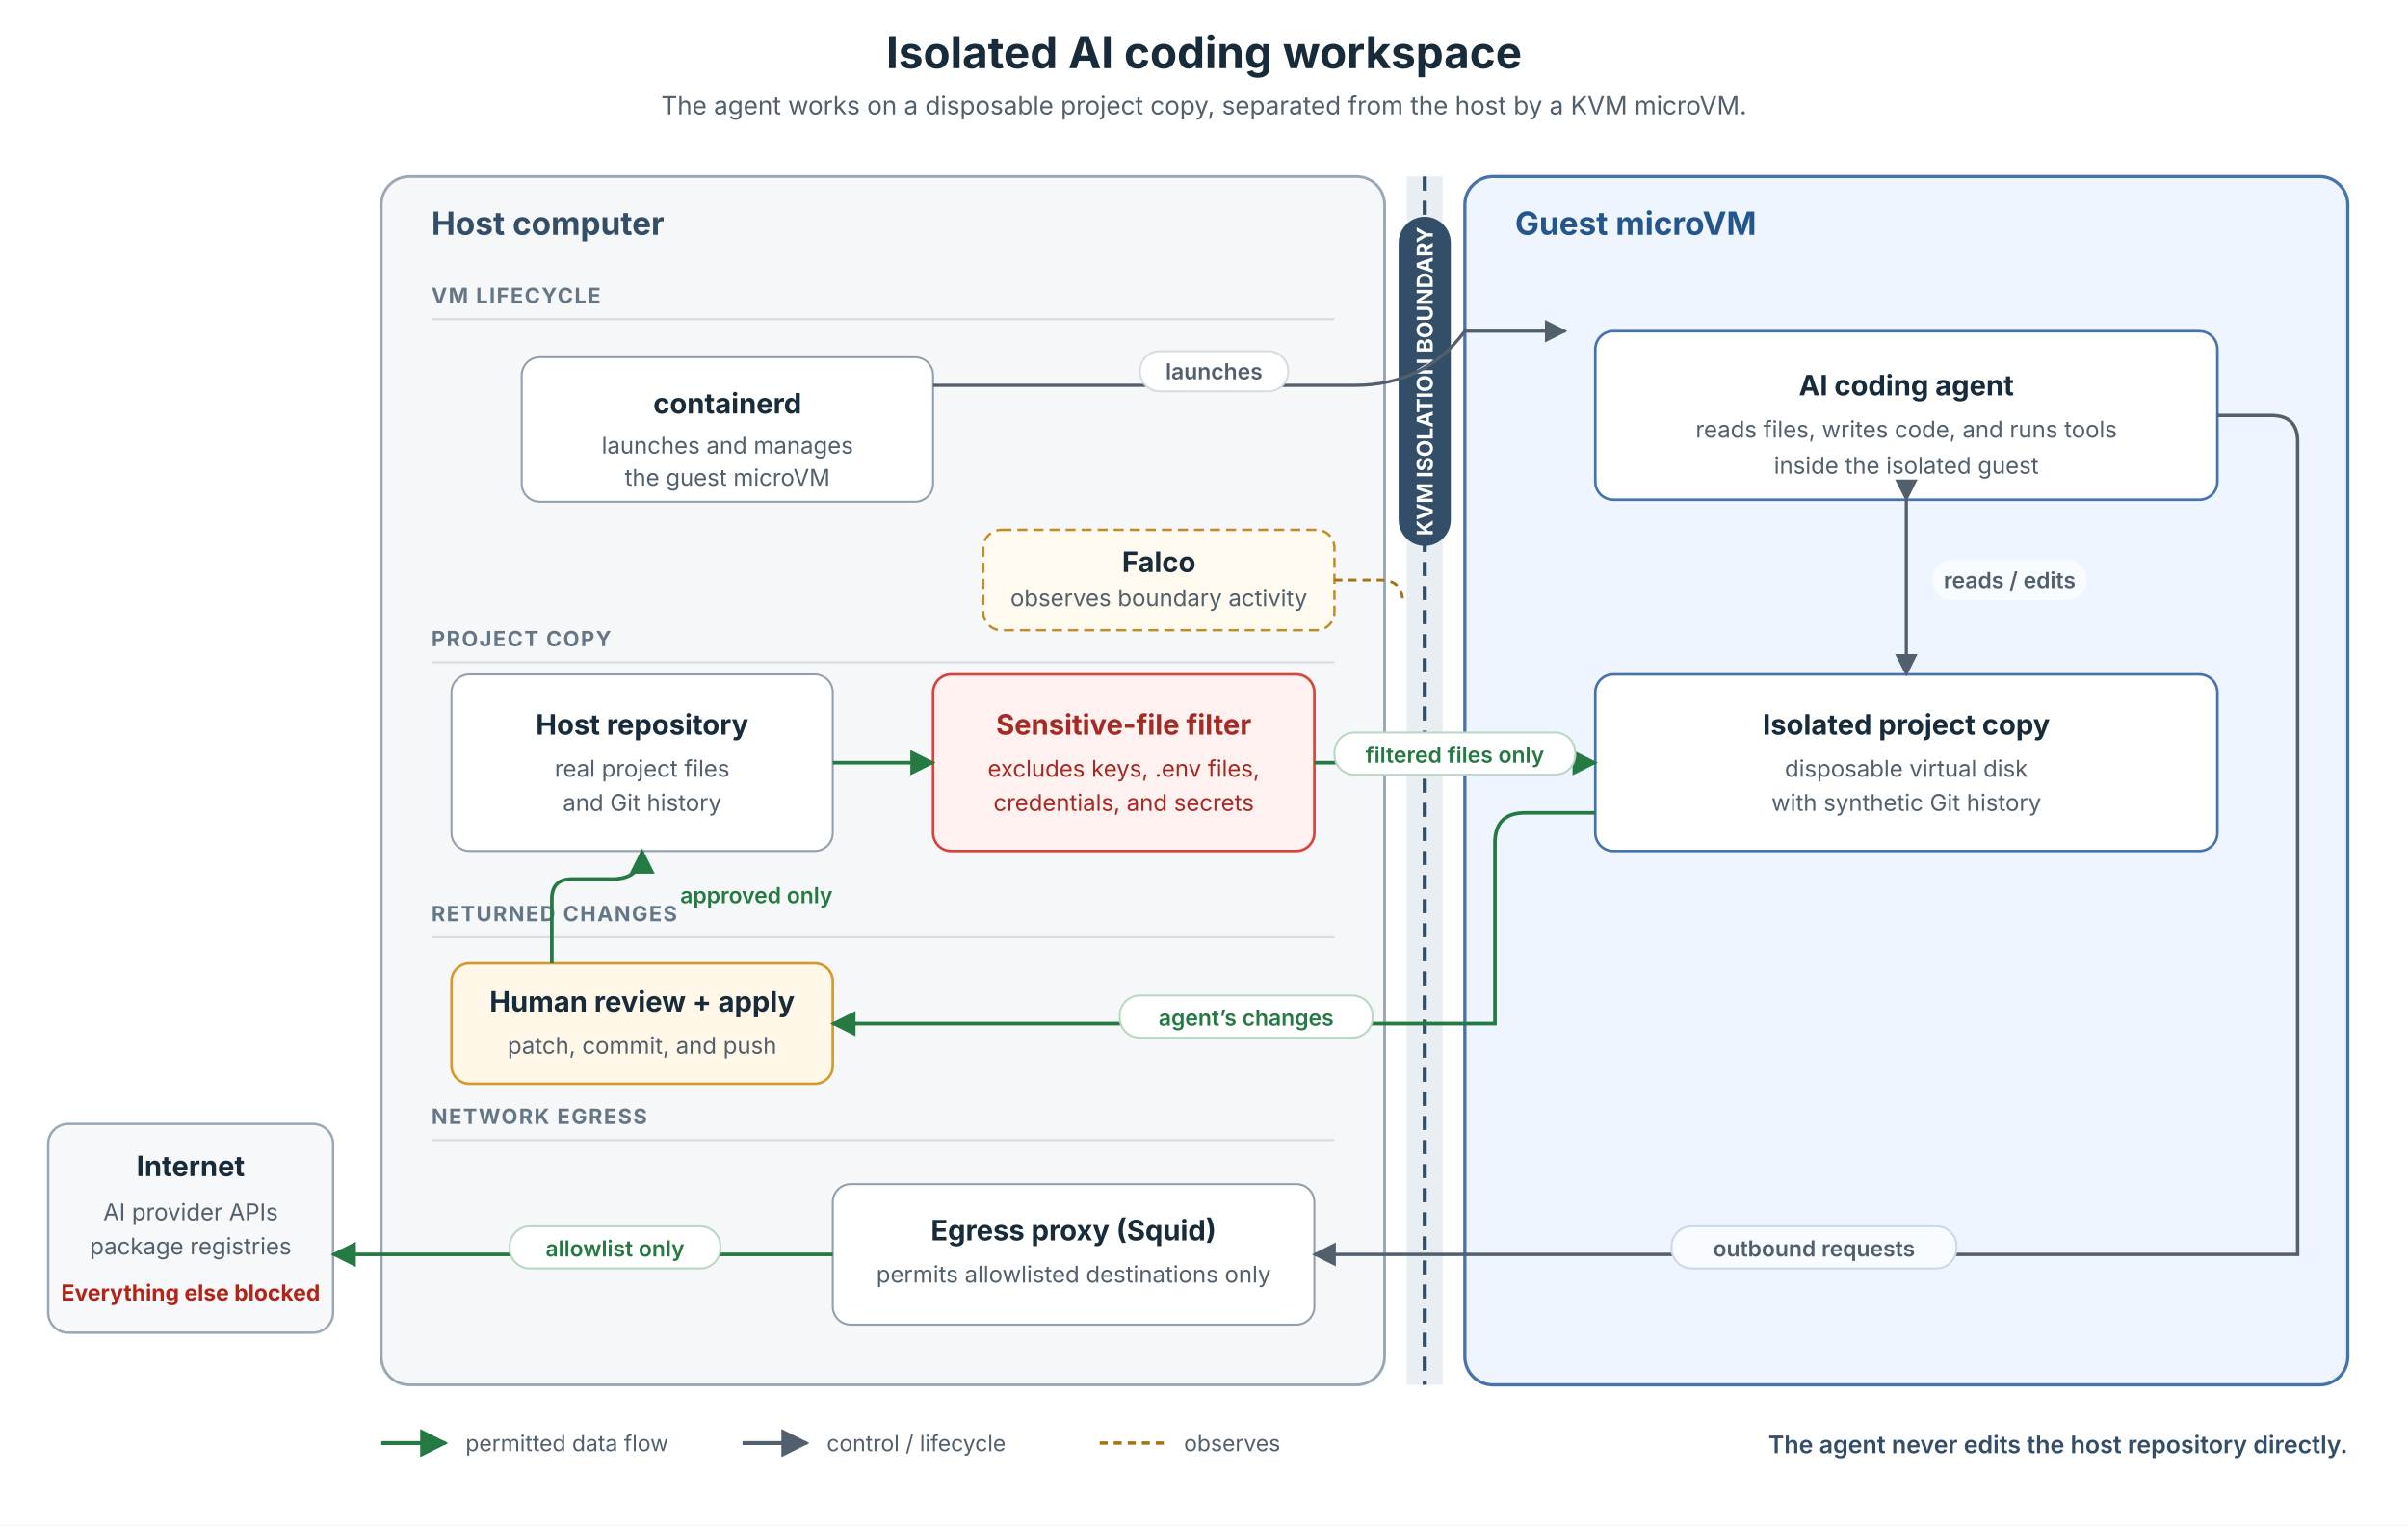
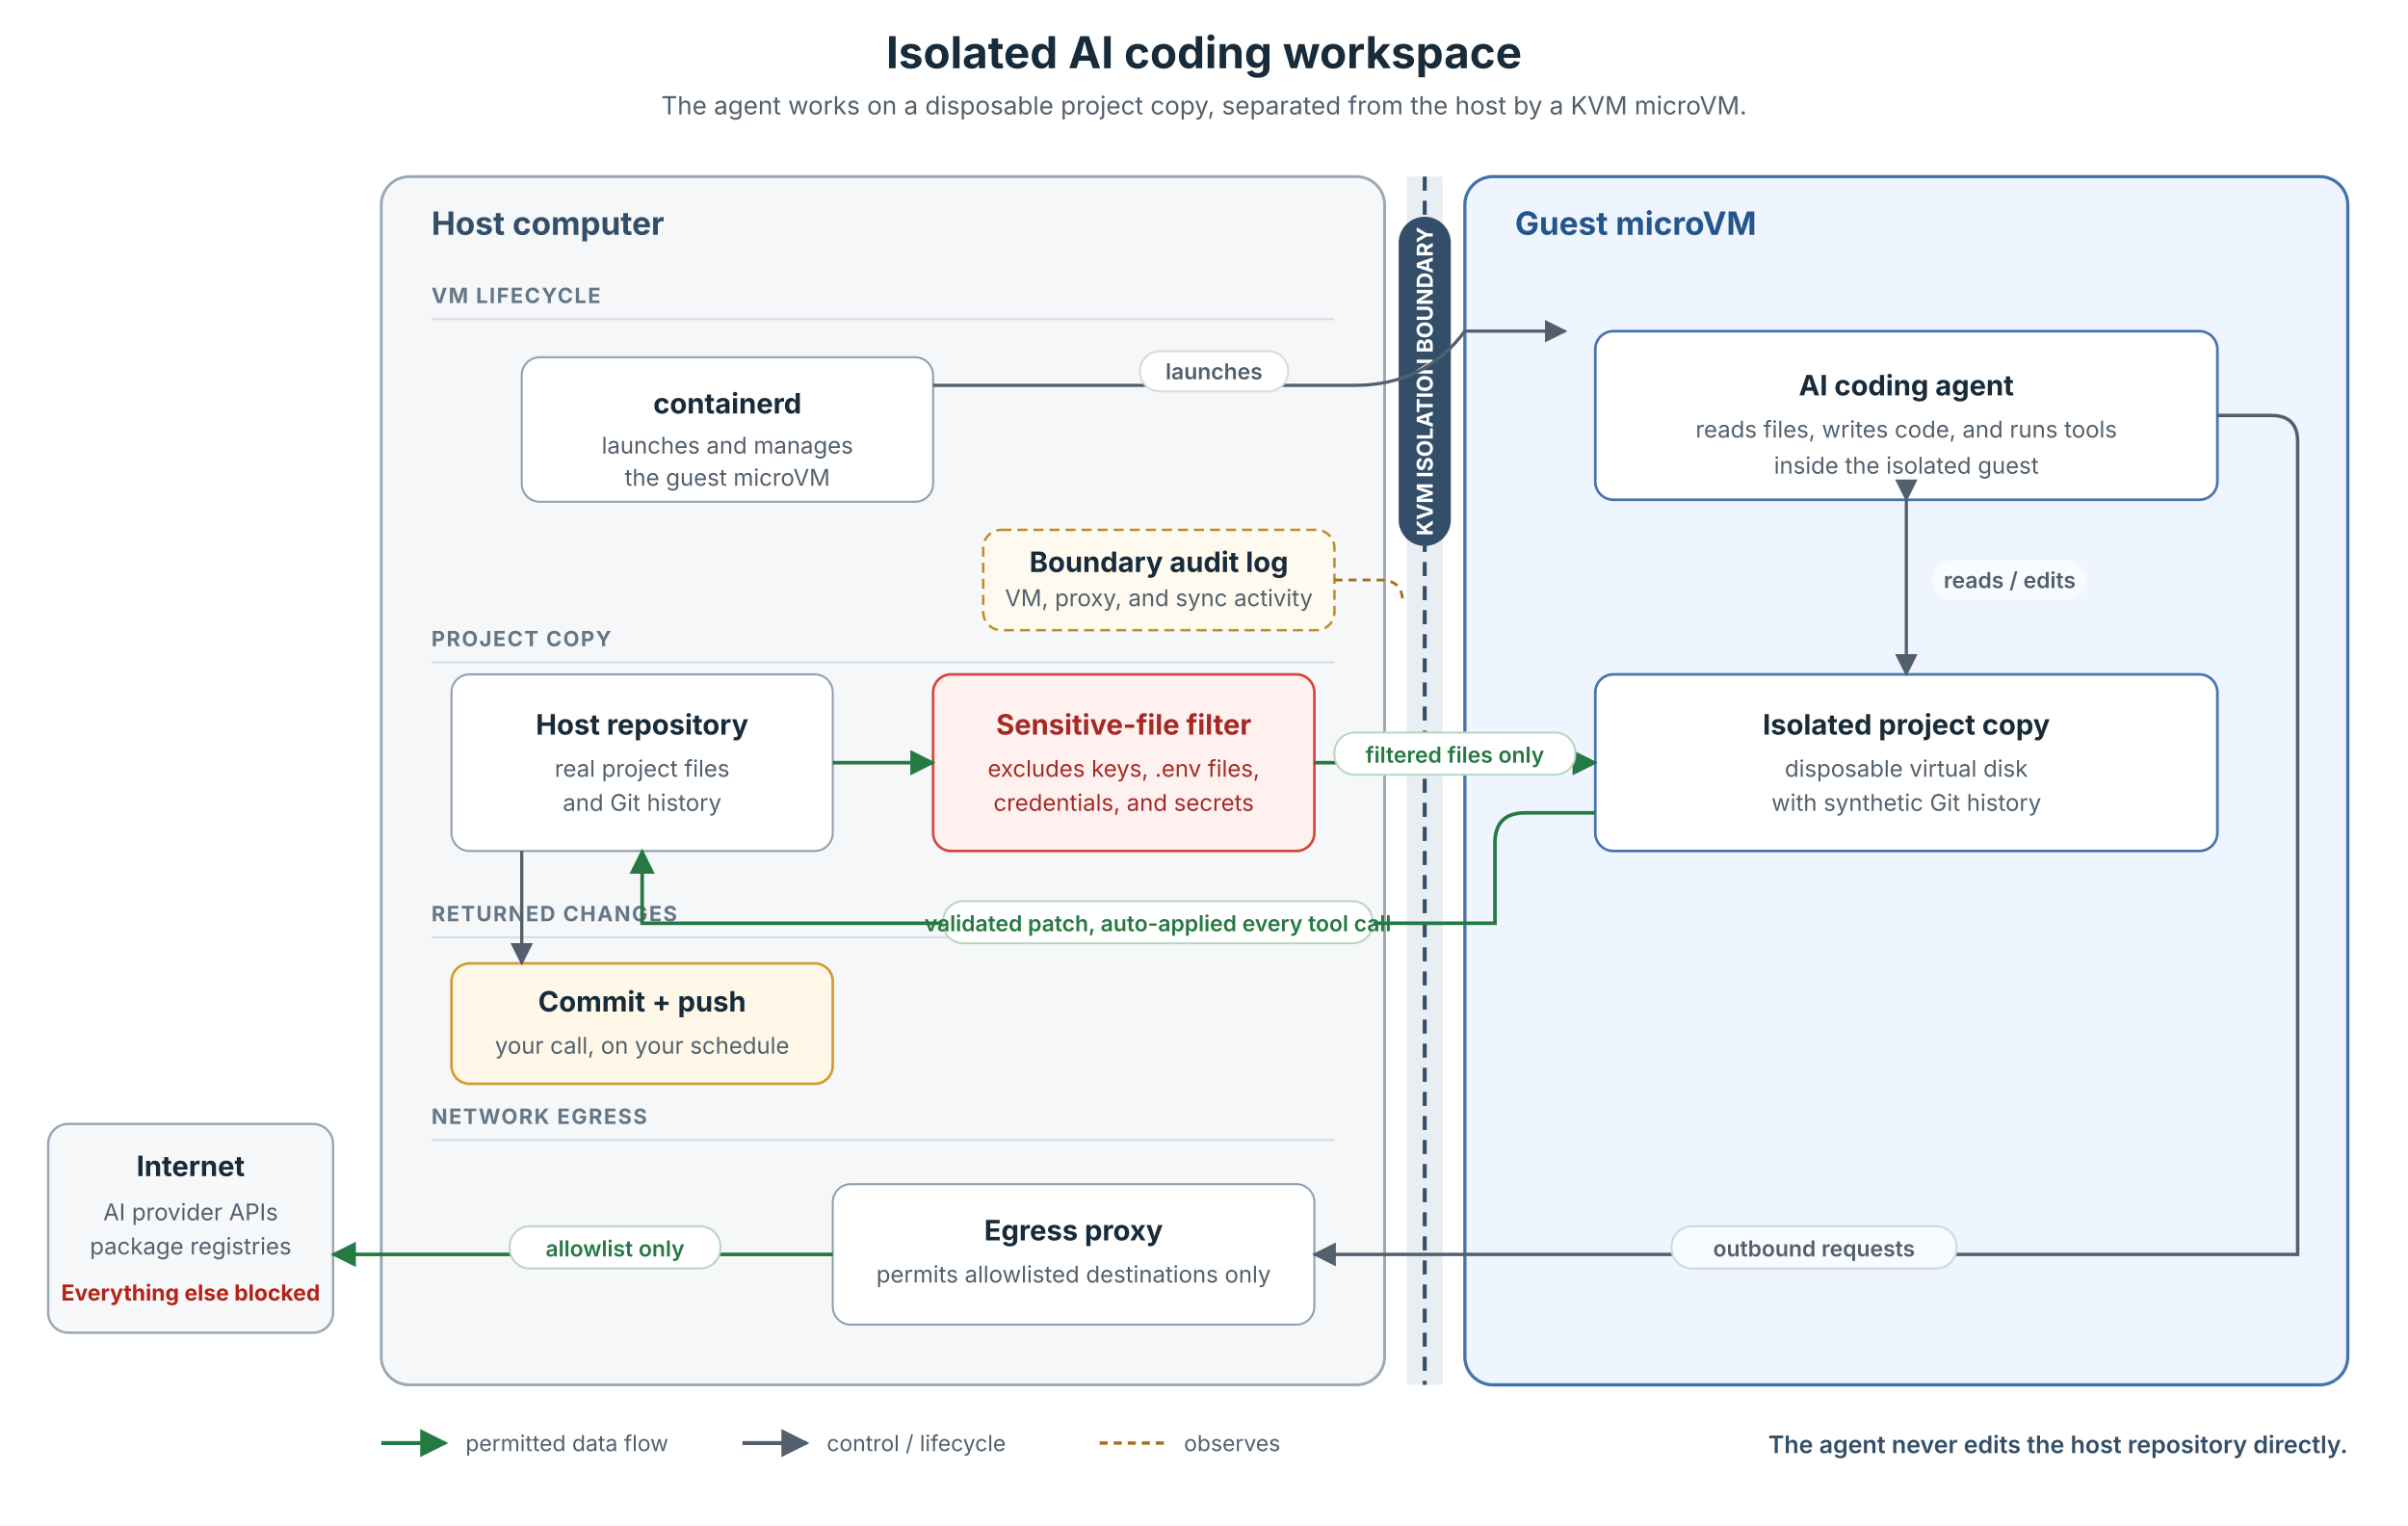
<svg xmlns="http://www.w3.org/2000/svg" viewBox="0 0 1200 760" font-family="Inter, Helvetica, Arial, sans-serif">
  <defs>
    <marker id="arrow-gray" viewBox="0 0 10 10" refX="9" refY="5" markerWidth="7" markerHeight="7" orient="auto">
      <path d="M0,0 L10,5 L0,10 z" fill="#52606d" />
    </marker>
    <marker id="arrow-green" viewBox="0 0 10 10" refX="9" refY="5" markerWidth="7" markerHeight="7" orient="auto">
      <path d="M0,0 L10,5 L0,10 z" fill="#257942" />
    </marker>
    <marker id="arrow-green-start" viewBox="0 0 10 10" refX="1" refY="5" markerWidth="7" markerHeight="7" orient="auto">
      <path d="M10,0 L0,5 L10,10 z" fill="#257942" />
    </marker>
    <style>
      .zone-title { font-size: 16px; font-weight: 700; }
      .box-title { font-size: 14px; font-weight: 700; fill: #172b3a; }
      .box-copy { font-size: 11.5px; fill: #52606d; }
      .flow-label { font-size: 11px; font-weight: 600; }
      .lane-label { font-size: 10.5px; font-weight: 700; letter-spacing: .7px; }
    </style>
  </defs>
  <rect width="1200" height="760" fill="#ffffff" />
  <text x="600" y="34" text-anchor="middle" font-size="22" font-weight="750" fill="#172b3a">Isolated AI coding workspace</text>
  <text x="600" y="57" text-anchor="middle" font-size="12.5" fill="#52606d">The agent works on a disposable project copy, separated from the host by a KVM microVM.</text>
  <rect x="190" y="88" width="500" height="602" rx="14" fill="#f5f7f9" stroke="#9aa8b5" stroke-width="1.4" />
  <rect x="730" y="88" width="440" height="602" rx="14" fill="#eef5ff" stroke="#4773ad" stroke-width="1.6" />
  <text x="215" y="117" class="zone-title" fill="#334e68">Host computer</text>
  <text x="755" y="117" class="zone-title" fill="#24558d">Guest microVM</text>
  <rect x="701" y="88" width="18" height="602" fill="#e9eef3" />
  <line x1="710" y1="88" x2="710" y2="690" stroke="#334e68" stroke-width="2" stroke-dasharray="7,5" />
  <g transform="translate(710 190) rotate(-90)">
    <rect x="-82" y="-13" width="164" height="26" rx="13" fill="#334e68" />
    <text x="0" y="4" text-anchor="middle" font-size="11" font-weight="700" fill="#ffffff">KVM ISOLATION BOUNDARY</text>
  </g>
  <rect x="24" y="560" width="142" height="104" rx="10" fill="#f7f8fa" stroke="#9aa8b5" stroke-width="1.2" />
  <text x="95" y="586" text-anchor="middle" class="box-title">Internet</text>
  <text x="95" y="608" text-anchor="middle" class="box-copy">AI provider APIs</text>
  <text x="95" y="625" text-anchor="middle" class="box-copy">package registries</text>
  <text x="95" y="648" text-anchor="middle" font-size="11" font-weight="700" fill="#b42318">Everything else blocked</text>
  <text x="215" y="151" class="lane-label" fill="#657786">VM LIFECYCLE</text>
  <line x1="215" y1="159" x2="665" y2="159" stroke="#d5dce3" />
  <text x="215" y="322" class="lane-label" fill="#657786">PROJECT COPY</text>
  <line x1="215" y1="330" x2="665" y2="330" stroke="#d5dce3" />
  <text x="215" y="459" class="lane-label" fill="#657786">RETURNED CHANGES</text>
  <line x1="215" y1="467" x2="665" y2="467" stroke="#d5dce3" />
  <text x="215" y="560" class="lane-label" fill="#657786">NETWORK EGRESS</text>
  <line x1="215" y1="568" x2="665" y2="568" stroke="#d5dce3" />
  <rect x="260" y="178" width="205" height="72" rx="9" fill="#ffffff" stroke="#91a0ae" />
  <text x="362.5" y="206" text-anchor="middle" class="box-title">containerd</text>
  <text x="362.5" y="226" text-anchor="middle" class="box-copy">launches and manages</text>
  <text x="362.5" y="242" text-anchor="middle" class="box-copy">the guest microVM</text>
  <rect x="490" y="264" width="175" height="50" rx="9" fill="#fffaf0" stroke="#c28b27" stroke-width="1.2" stroke-dasharray="5,3" />
-   <text x="577.5" y="285" text-anchor="middle" class="box-title">Falco</text>
-   <text x="577.5" y="302" text-anchor="middle" class="box-copy">observes boundary activity</text>
+   <text x="577.5" y="285" text-anchor="middle" class="box-title">Boundary audit log</text>
+   <text x="577.5" y="302" text-anchor="middle" class="box-copy">VM, proxy, and sync activity</text>
  <path d="M665 289 H688 Q699 289 699 300" fill="none" stroke="#a67218" stroke-width="1.4" stroke-dasharray="4,3" />
  <rect x="795" y="165" width="310" height="84" rx="9" fill="#ffffff" stroke="#4773ad" stroke-width="1.3" />
  <text x="950" y="197" text-anchor="middle" class="box-title">AI coding agent</text>
  <text x="950" y="218" text-anchor="middle" class="box-copy">reads files, writes code, and runs tools</text>
  <text x="950" y="236" text-anchor="middle" class="box-copy">inside the isolated guest</text>
  <path d="M465 192 H675 Q710 192 730 165 H780" fill="none" stroke="#52606d" stroke-width="1.6" marker-end="url(#arrow-gray)" />
  <rect x="568" y="175" width="74" height="20" rx="10" fill="#ffffff" stroke="#d5dce3" />
  <text x="605" y="189" text-anchor="middle" class="flow-label" fill="#52606d">launches</text>
  <rect x="225" y="336" width="190" height="88" rx="9" fill="#ffffff" stroke="#91a0ae" />
  <text x="320" y="366" text-anchor="middle" class="box-title">Host repository</text>
  <text x="320" y="387" text-anchor="middle" class="box-copy">real project files</text>
  <text x="320" y="404" text-anchor="middle" class="box-copy">and Git history</text>
  <rect x="465" y="336" width="190" height="88" rx="9" fill="#fff1f0" stroke="#d6453d" stroke-width="1.3" />
  <text x="560" y="366" text-anchor="middle" font-size="14" font-weight="700" fill="#a52a24">Sensitive-file filter</text>
  <text x="560" y="387" text-anchor="middle" font-size="11.5" fill="#a52a24">excludes keys, .env files,</text>
  <text x="560" y="404" text-anchor="middle" font-size="11.5" fill="#a52a24">credentials, and secrets</text>
  <rect x="795" y="336" width="310" height="88" rx="9" fill="#ffffff" stroke="#4773ad" stroke-width="1.3" />
  <text x="950" y="366" text-anchor="middle" class="box-title">Isolated project copy</text>
  <text x="950" y="387" text-anchor="middle" class="box-copy">disposable virtual disk</text>
  <text x="950" y="404" text-anchor="middle" class="box-copy">with synthetic Git history</text>
  <line x1="415" y1="380" x2="465" y2="380" stroke="#257942" stroke-width="1.8" marker-end="url(#arrow-green)" />
  <path d="M655 380 H795" fill="none" stroke="#257942" stroke-width="1.8" marker-end="url(#arrow-green)" />
  <rect x="665" y="365" width="120" height="21" rx="10" fill="#ffffff" stroke="#b9d7c3" />
  <text x="725" y="380" text-anchor="middle" class="flow-label" fill="#257942">filtered files only</text>
  <line x1="950" y1="249" x2="950" y2="336" stroke="#52606d" stroke-width="1.6" marker-start="url(#arrow-gray)" marker-end="url(#arrow-gray)" />
  <rect x="963" y="279" width="77" height="20" rx="10" fill="#f8fbff" />
  <text x="1001.5" y="293" text-anchor="middle" class="flow-label" fill="#52606d">reads / edits</text>
  <rect x="225" y="480" width="190" height="60" rx="9" fill="#fff8e8" stroke="#d39b2f" stroke-width="1.3" />
-   <text x="320" y="504" text-anchor="middle" class="box-title">Human review + apply</text>
-   <text x="320" y="525" text-anchor="middle" class="box-copy">patch, commit, and push</text>
-   <path d="M795 405 H760 Q745 405 745 420 V510 H415" fill="none" stroke="#257942" stroke-width="1.8" marker-end="url(#arrow-green)" />
-   <rect x="558" y="496" width="126" height="21" rx="10" fill="#ffffff" stroke="#b9d7c3" />
-   <text x="621" y="511" text-anchor="middle" class="flow-label" fill="#257942">agent’s changes</text>
-   <path d="M275 480 V448 Q275 438 285 438 H305 Q320 438 320 424" fill="none" stroke="#257942" stroke-width="1.8" marker-end="url(#arrow-green)" />
-   <text x="339" y="450" class="flow-label" fill="#257942">approved only</text>
+   <text x="320" y="504" text-anchor="middle" class="box-title">Commit + push</text>
+   <text x="320" y="525" text-anchor="middle" class="box-copy">your call, on your schedule</text>
+   <path d="M795 405 H760 Q745 405 745 420 V460 H320 V424" fill="none" stroke="#257942" stroke-width="1.8" marker-end="url(#arrow-green)" />
+   <rect x="470" y="449" width="214" height="21" rx="10" fill="#ffffff" stroke="#b9d7c3" />
+   <text x="577" y="464" text-anchor="middle" class="flow-label" fill="#257942">validated patch, auto-applied every tool call</text>
+   <path d="M260 424 V480" fill="none" stroke="#52606d" stroke-width="1.6" marker-end="url(#arrow-gray)" />
  <rect x="415" y="590" width="240" height="70" rx="9" fill="#ffffff" stroke="#91a0ae" />
-   <text x="535" y="618" text-anchor="middle" class="box-title">Egress proxy (Squid)</text>
+   <text x="535" y="618" text-anchor="middle" class="box-title">Egress proxy</text>
  <text x="535" y="639" text-anchor="middle" class="box-copy">permits allowlisted destinations only</text>
  <path d="M1105 207 H1132 Q1145 207 1145 220 V625 H655" fill="none" stroke="#52606d" stroke-width="1.7" marker-end="url(#arrow-gray)" />
  <rect x="833" y="611" width="142" height="21" rx="10" fill="#f8fbff" stroke="#cbd8e8" />
  <text x="904" y="626" text-anchor="middle" class="flow-label" fill="#52606d">outbound requests</text>
  <line x1="415" y1="625" x2="166" y2="625" stroke="#257942" stroke-width="1.8" marker-end="url(#arrow-green)" />
  <rect x="254" y="611" width="105" height="21" rx="10" fill="#ffffff" stroke="#b9d7c3" />
  <text x="306.5" y="626" text-anchor="middle" class="flow-label" fill="#257942">allowlist only</text>
  <line x1="190" y1="719" x2="222" y2="719" stroke="#257942" stroke-width="2" marker-end="url(#arrow-green)" />
  <text x="232" y="723" font-size="11" fill="#52606d">permitted data flow</text>
  <line x1="370" y1="719" x2="402" y2="719" stroke="#52606d" stroke-width="2" marker-end="url(#arrow-gray)" />
  <text x="412" y="723" font-size="11" fill="#52606d">control / lifecycle</text>
  <line x1="548" y1="719" x2="580" y2="719" stroke="#a67218" stroke-width="1.7" stroke-dasharray="4,3" />
  <text x="590" y="723" font-size="11" fill="#52606d">observes</text>
  <text x="1170" y="724" text-anchor="end" font-size="12" font-weight="600" fill="#334e68">The agent never edits the host repository directly.</text>
</svg>
